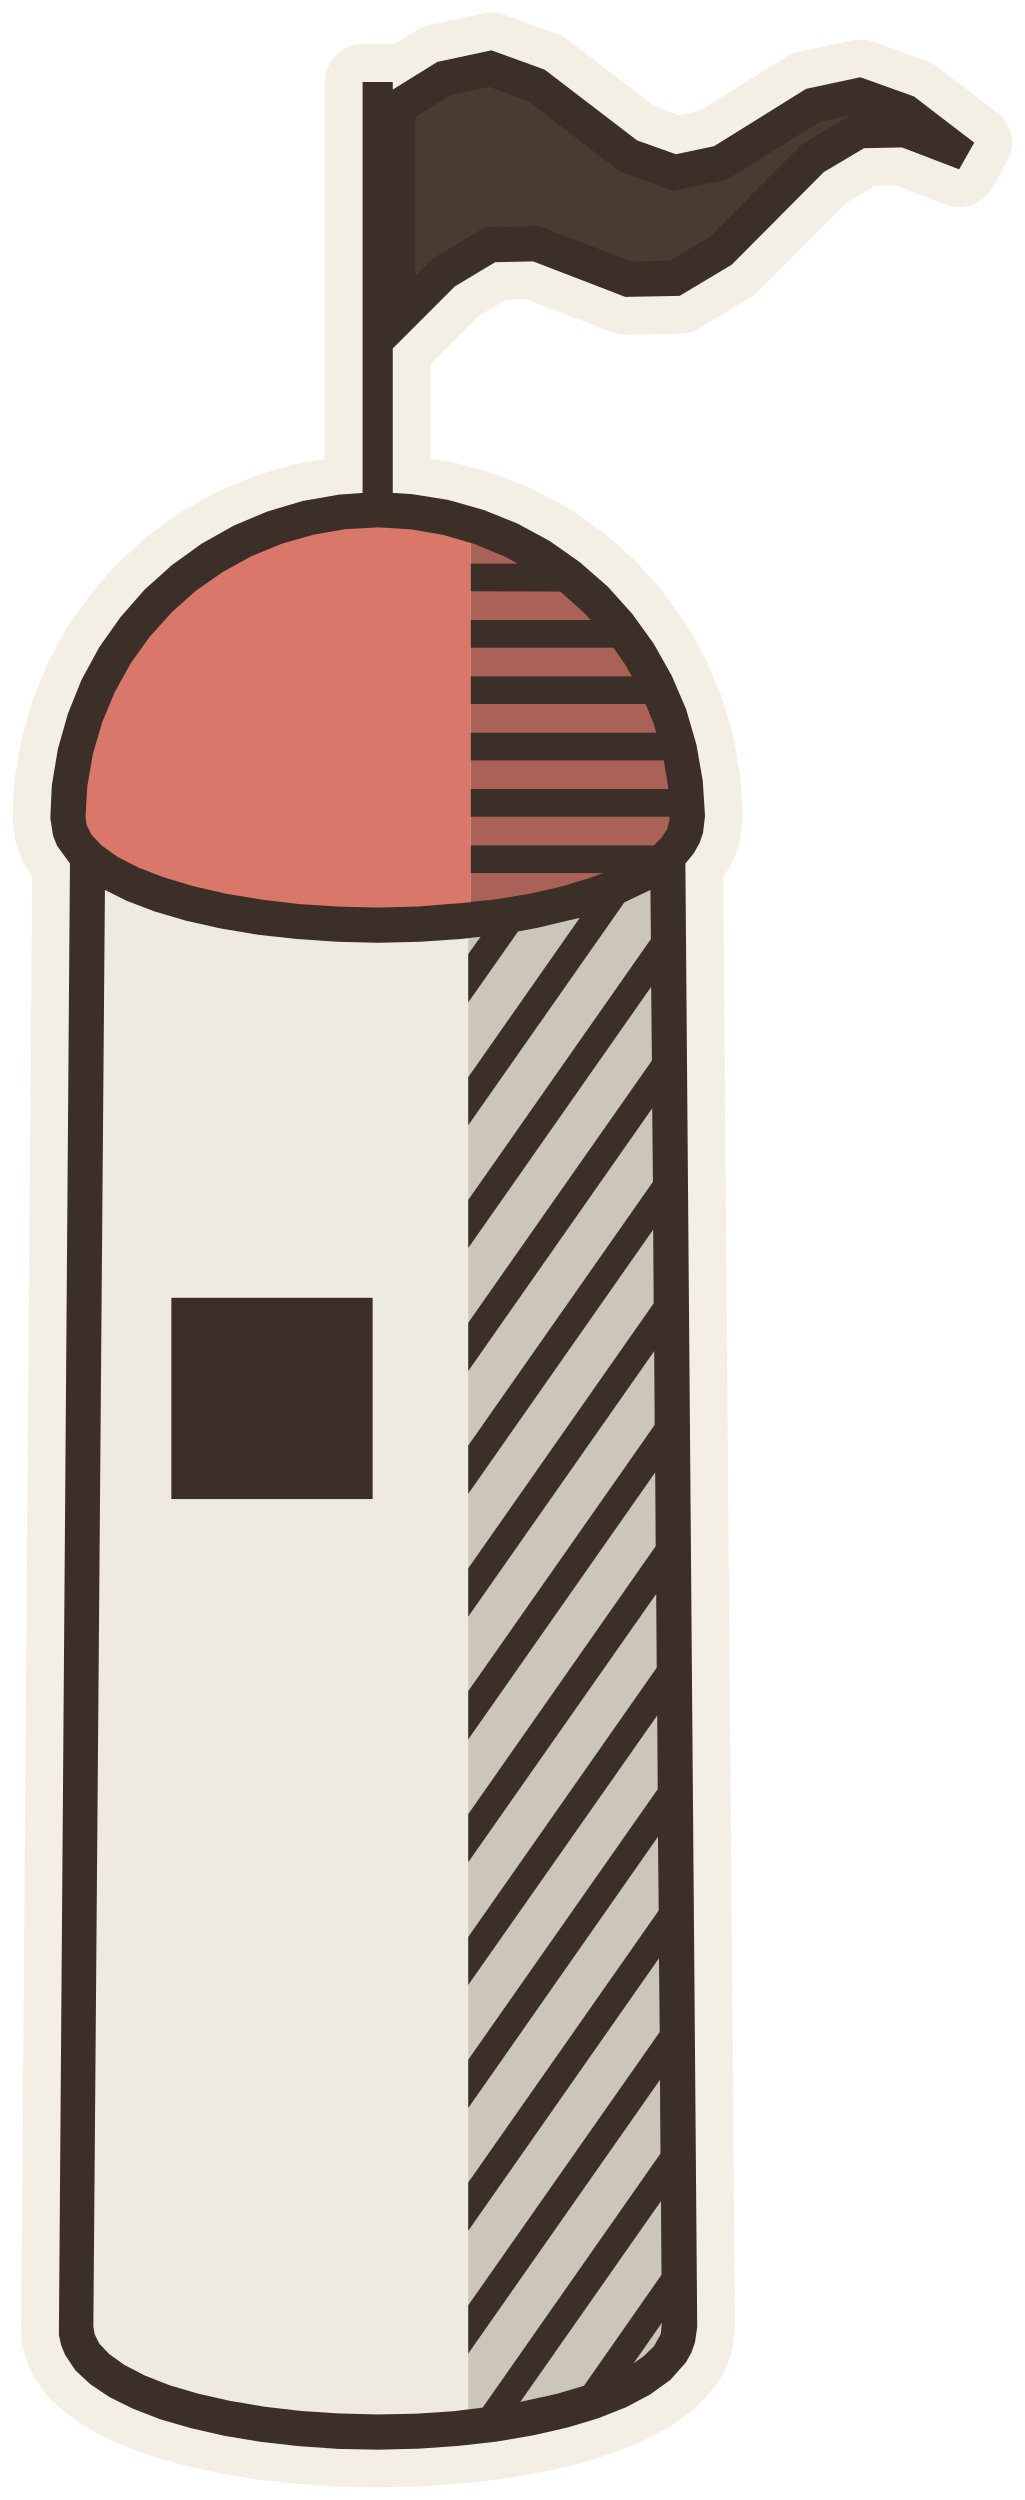
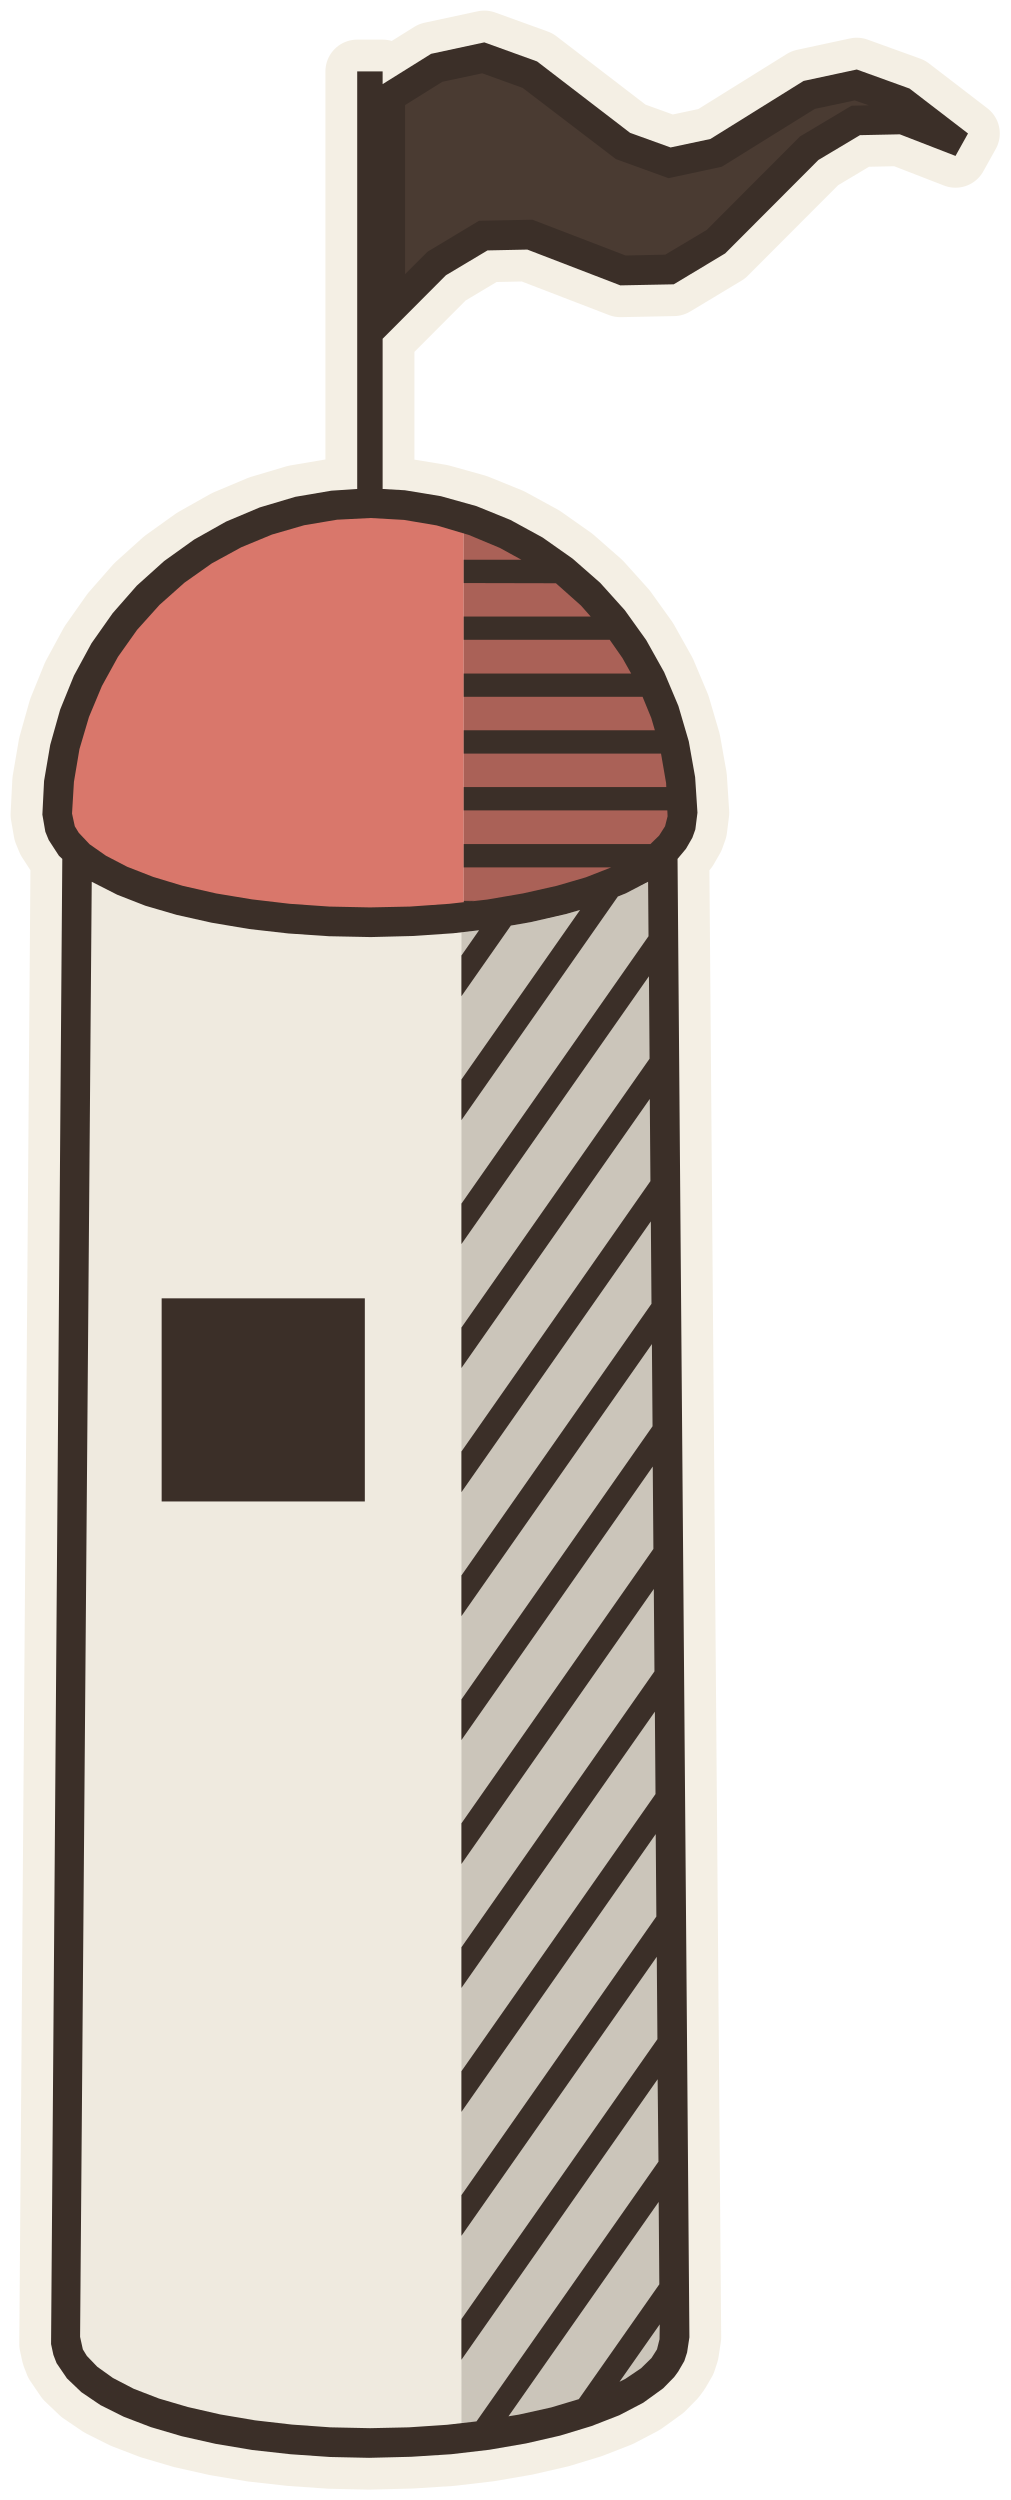
- <svg xmlns="http://www.w3.org/2000/svg" viewBox="-15.01 -92.58 40.72 99.36" data-palette="wall:#EFEADF;roof:#D9776B;wood:#C9A97C;earth:#94744F;water:#8FB0B8;flag:#4A3B32;ink:#3B2F28;halo:#F4EFE4">
-   <path data-role="sil" fill="#F4EFE4" stroke="#F4EFE4" stroke-width="3" stroke-linejoin="round" d="M-0.04 4.78L1.64 4.74L3.21 4.63L4.72 4.46L6.18 4.21L7.54 3.9L8.77 3.53L9.88 3.09L10.84 2.58L11.64 2L12.25 1.31L12.47 0.92L12.61 0.52L12.7 -0.1L12.23 -58.26L12.56 -58.66L12.79 -59.07L12.93 -59.47L13.01 -60.15L12.92 -61.55L12.67 -62.98L12.26 -64.39L11.69 -65.72L10.97 -67L10.12 -68.18L9.14 -69.27L8.04 -70.23L6.85 -71.07L5.56 -71.77L4.22 -72.31L2.81 -72.71L1.37 -72.94L0.6 -72.99L0.6 -78.73L3.07 -81.2L4.67 -82.16L6.18 -82.19L9.84 -80.78L12 -80.82L14.07 -82.06L17.73 -85.74L19.33 -86.69L20.84 -86.72L23.11 -85.85L23.71 -86.91L21.31 -88.75L19.18 -89.51L17.03 -89.05L13.37 -86.77L11.85 -86.45L10.31 -87L6.64 -89.81L4.52 -90.58L2.37 -90.12L0.6 -89.02L0.6 -89.32L-0.6 -89.32L-0.6 -72.99L-1.55 -72.92L-2.98 -72.67L-4.39 -72.25L-5.72 -71.69L-7 -70.97L-8.18 -70.12L-9.27 -69.14L-10.23 -68.04L-11.07 -66.85L-11.77 -65.56L-12.31 -64.22L-12.71 -62.81L-12.95 -61.37L-13.01 -60.06L-12.9 -59.36L-12.74 -58.96L-12.23 -58.26L-12.67 0.22L-12.58 0.63L-12.42 1.02L-12.01 1.63L-11.42 2.18L-10.66 2.69L-9.73 3.15L-8.65 3.57L-7.44 3.92L-6.09 4.23L-4.64 4.47L-3.13 4.64L-1.57 4.75Z" />
-   <path data-role="wall" fill="#EFEADF" d="M-0.02 4.08L1.59 4.04L3.6 3.88L3.6 -55.3L1.61 -55.15L-0.04 -55.11L-1.68 -55.15L-3.29 -55.26L-4.84 -55.44L-6.34 -55.7L-7.73 -56.02L-9 -56.4L-10.13 -56.85L-11.12 -57.37L-11.54 -57.65L-11.98 0.09L-11.93 0.38L-11.82 0.67L-11.51 1.14L-11.02 1.61L-10.34 2.07L-9.48 2.5L-8.45 2.9L-7.29 3.24L-5.98 3.54L-4.56 3.77L-3.09 3.94L-1.55 4.04Z" />
-   <path data-role="wall-shade" fill="#cbc5ba" d="M3.6 3.88L4.61 3.77L6.03 3.53L7.34 3.23L8.52 2.87L9.56 2.46L10.44 2.01L11.14 1.5L11.51 1.14L11.82 0.67L11.93 0.38L12 -0.09L11.54 -57.65L10.94 -57.26L9.98 -56.78L8.88 -56.36L7.63 -55.99L6.25 -55.68L4.76 -55.43L3.6 -55.3Z" />
-   <path data-role="roof" fill="#D9776B" d="M2.79 -72L1.33 -72.25L-0.05 -72.32L-1.44 -72.23L-2.79 -72L-4.12 -71.61L-5.39 -71.08L-6.6 -70.4L-7.72 -69.6L-8.74 -68.67L-9.66 -67.64L-10.46 -66.51L-11.12 -65.3L-11.64 -64.02L-12.02 -62.69L-12.25 -61.33L-12.31 -60.11L-12.24 -59.6L-12.14 -59.32L-11.82 -58.84L-11.31 -58.35L-10.62 -57.88L-9.73 -57.43L-8.68 -57.03L-7.47 -56.67L-6.13 -56.37L-4.68 -56.13L-3.17 -55.95L-1.59 -55.85L0.02 -55.81L1.63 -55.85L3.7 -56.01L3.7 -71.74Z" />
-   <path data-role="roof-shade" fill="#aa6157" d="M3.7 -56.01L4.73 -56.13L6.18 -56.38L7.53 -56.69L8.75 -57.05L9.81 -57.47L10.72 -57.94L11.44 -58.45L11.82 -58.84L12.14 -59.32L12.24 -59.6L12.31 -60.11L12.23 -61.44L12 -62.79L11.61 -64.12L11.08 -65.39L10.4 -66.6L9.6 -67.72L8.67 -68.75L7.64 -69.66L6.51 -70.46L5.3 -71.12L4.02 -71.64L3.7 -71.74Z" />
-   <path data-role="flag" fill="#4A3B32" d="M2.63 -81.76L4.47 -82.85L6.3 -82.89L9.97 -81.48L11.8 -81.52L13.63 -82.61L17.3 -86.29L19.13 -87.39L20.97 -87.43L22.8 -86.72L20.97 -88.13L19.13 -88.79L17.3 -88.39L13.63 -86.11L11.8 -85.72L9.97 -86.38L6.3 -89.19L4.47 -89.85L2.63 -89.46L0.8 -88.32L0.8 -79.92Z" />
-   <path data-role="ink" fill="#3B2F28" d="M3.07 -81.2L4.67 -82.16L6.18 -82.19L9.84 -80.78L12 -80.82L14.07 -82.06L17.73 -85.74L19.33 -86.69L20.84 -86.72L23.11 -85.85L23.71 -86.91L21.31 -88.75L19.18 -89.51L17.03 -89.05L13.37 -86.77L11.85 -86.45L10.31 -87L6.64 -89.81L4.52 -90.58L2.37 -90.12L0.6 -89.02L0.6 -78.73ZM0.6 -89.32L-0.6 -89.32L-0.6 -72.99L-1.55 -72.92L-2.98 -72.67L-4.39 -72.25L-5.72 -71.69L-7 -70.97L-8.18 -70.12L-9.27 -69.14L-10.23 -68.04L-11.07 -66.85L-11.77 -65.56L-12.31 -64.22L-12.71 -62.81L-12.95 -61.37L-13.01 -60.06L-12.9 -59.36L-12.74 -58.96L-12.23 -58.26L-12.67 0.22L-12.58 0.63L-12.42 1.02L-12.01 1.63L-11.42 2.18L-10.66 2.69L-9.73 3.15L-8.65 3.57L-7.44 3.92L-6.09 4.23L-4.64 4.47L-3.13 4.64L-1.57 4.75L0.04 4.78L1.64 4.74L3.21 4.63L4.72 4.46L6.18 4.21L7.54 3.9L8.77 3.53L9.88 3.09L10.84 2.58L11.64 2L12.25 1.31L12.47 0.92L12.61 0.52L12.7 -0.1L12.23 -58.26L12.56 -58.66L12.79 -59.07L12.93 -59.47L13.01 -60.15L12.92 -61.55L12.67 -62.98L12.26 -64.39L11.69 -65.72L10.97 -67L10.12 -68.18L9.14 -69.27L8.04 -70.23L6.85 -71.07L5.56 -71.77L4.22 -72.31L2.81 -72.71L1.37 -72.94L0.6 -72.99ZM1.5 -87.93L2.9 -88.8L4.42 -89.13L5.96 -88.57L9.63 -85.76L11.75 -84.99L13.9 -85.45L17.57 -87.73L18.79 -88L16.87 -86.85L13.2 -83.17L11.6 -82.22L10.09 -82.18L6.42 -83.6L4.27 -83.55L2.2 -82.31L1.5 -81.61ZM0.01 -56.51L-1.6 -56.55L-3.15 -56.65L-4.63 -56.83L-6.03 -57.06L-7.33 -57.36L-8.5 -57.71L-9.51 -58.1L-10.35 -58.53L-10.96 -58.97L-11.38 -59.41L-11.57 -59.8L-11.61 -60.11L-11.54 -61.33L-11.32 -62.61L-10.95 -63.87L-10.45 -65.07L-9.82 -66.21L-9.07 -67.26L-8.19 -68.24L-7.23 -69.1L-6.15 -69.85L-5.01 -70.48L-3.81 -70.97L-2.55 -71.33L-1.28 -71.55L0.03 -71.62L1.33 -71.54L2.61 -71.32L3.87 -70.95L5.07 -70.45L5.56 -70.18L3.7 -70.18L3.7 -69.08L7.26 -69.07L8.24 -68.19L8.46 -67.94L3.7 -67.94L3.7 -66.84L9.37 -66.84L9.85 -66.15L10.1 -65.7L3.7 -65.7L3.7 -64.6L10.65 -64.6L10.97 -63.81L11.07 -63.46L3.7 -63.46L3.7 -62.36L11.37 -62.36L11.55 -61.28L11.6 -59.98L11.5 -59.62L11.29 -59.3L10.98 -58.98L3.7 -58.98L3.7 -57.88L8.95 -57.88L8.47 -57.7L7.32 -57.35L6 -57.05L4.59 -56.82L3.7 -56.74L3.7 -56.72L1.58 -56.55ZM11.55 -61.22L3.7 -61.22L3.7 -60.12L11.61 -60.12ZM0.01 3.38L-1.55 3.34L-3.06 3.24L-4.51 3.07L-5.87 2.84L-7.15 2.55L-8.27 2.22L-9.26 1.83L-10.07 1.41L-10.67 0.98L-11.06 0.57L-11.25 0.19L-11.3 -0.12L-10.84 -57.21L-9.98 -56.78L-8.88 -56.36L-7.63 -55.99L-6.25 -55.68L-4.76 -55.43L-3.22 -55.26L-1.61 -55.15L0.04 -55.11L1.68 -55.15L3.29 -55.26L4.09 -55.35L3.6 -54.66L3.6 -52.74L5.58 -55.56L6.34 -55.7L8.03 -56.1L3.6 -49.77L3.6 -47.86L9.8 -56.71L10.84 -57.21L10.86 -55.26L3.6 -44.89L3.6 -42.98L10.87 -53.36L10.9 -50.43L3.6 -40.01L3.6 -38.09L10.91 -48.53L10.94 -45.61L3.6 -35.13L3.6 -33.21L10.95 -43.71L10.97 -40.78L3.6 -30.25L3.6 -28.33L10.99 -38.88L11.01 -35.95L3.6 -25.37L3.6 -23.45L11.03 -34.06L11.05 -31.13L3.6 -20.48L3.6 -18.57L11.07 -29.23L11.09 -26.3L3.6 -15.6L3.6 -13.69L11.11 -24.4L11.13 -21.47L3.6 -10.72L3.6 -8.8L11.14 -19.58L11.17 -16.65L3.6 -5.84L3.6 -3.92L11.18 -14.75L11.21 -11.82L3.6 -0.96L3.6 0.96L11.22 -9.92L11.24 -6.99L4.17 3.11L3.02 3.25L1.53 3.35ZM-0.2 -41L-8.2 -41L-8.2 -33L-0.2 -33ZM5.67 2.88L11.26 -5.1L11.28 -2.17L8.2 2.24L7.12 2.56ZM10.17 1.35L11.3 -0.27L11.25 0.19L10.98 0.67L10.59 1.05Z" />
+ <svg xmlns="http://www.w3.org/2000/svg" viewBox="-17.46 -110.42 47.69 118" data-palette="wall:#EFEADF;roof:#D9776B;wood:#C9A97C;earth:#94744F;water:#8FB0B8;flag:#4A3B32;ink:#3B2F28;halo:#F4EFE4">
+   <path data-role="sil" fill="#F4EFE4" stroke="#F4EFE4" stroke-width="3" stroke-linejoin="round" d="M-0.04 5.59L1.95 5.54L3.83 5.42L5.63 5.21L7.37 4.91L8.98 4.54L10.46 4.09L11.77 3.58L12.9 2.99L13.84 2.31L14.36 1.78L14.55 1.52L14.84 1.02L14.97 0.62L15.08 -0.1L14.52 -69.88L14.92 -70.36L15.22 -70.88L15.36 -71.27L15.46 -72.06L15.35 -73.74L15.05 -75.43L14.56 -77.1L13.89 -78.69L13.04 -80.21L12.03 -81.62L10.87 -82.91L9.57 -84.05L8.15 -85.05L6.63 -85.88L5.03 -86.53L3.35 -87L1.65 -87.28L0.6 -87.34L0.6 -94.43L3.59 -97.43L5.55 -98.6L7.43 -98.64L11.82 -96.95L14.34 -97L16.77 -98.46L21.17 -102.87L23.13 -104.04L25.01 -104.08L27.64 -103.06L28.23 -104.12L25.47 -106.24L22.98 -107.14L20.47 -106.6L16.07 -103.86L14.19 -103.46L12.28 -104.15L7.89 -107.52L5.4 -108.42L2.89 -107.88L0.6 -106.45L0.6 -107.05L-0.6 -107.05L-0.6 -87.34L-1.82 -87.26L-3.52 -86.97L-5.2 -86.47L-6.79 -85.8L-8.3 -84.95L-9.71 -83.94L-11 -82.78L-12.14 -81.48L-13.14 -80.06L-13.97 -78.53L-14.62 -76.93L-15.09 -75.26L-15.38 -73.56L-15.46 -71.97L-15.32 -71.16L-15.16 -70.77L-14.68 -70.03L-14.52 -69.88L-15.05 0.22L-14.94 0.73L-14.79 1.12L-14.3 1.84L-13.62 2.49L-12.72 3.1L-11.62 3.65L-10.34 4.14L-8.88 4.57L-7.28 4.93L-5.55 5.22L-3.75 5.42L-1.88 5.55Z" />
+   <path data-role="wall" fill="#EFEADF" d="M-0.02 4.89L1.9 4.85L4.32 4.66L4.32 -66.41L1.93 -66.23L-0.04 -66.19L-2 -66.24L-3.93 -66.37L-5.78 -66.58L-7.57 -66.89L-9.23 -67.27L-10.72 -67.72L-12.07 -68.25L-13.23 -68.86L-13.83 -69.27L-14.37 0.09L-14.29 0.49L-14.18 0.77L-13.81 1.35L-13.22 1.92L-12.4 2.47L-11.37 2.99L-10.14 3.47L-8.73 3.88L-7.16 4.24L-5.47 4.52L-3.7 4.72L-1.86 4.85Z" />
+   <path data-role="wall-shade" fill="#cbc5ba" d="M4.32 4.66L5.52 4.52L7.21 4.23L8.78 3.87L10.21 3.44L11.45 2.96L12.5 2.41L13.35 1.81L13.81 1.35L14.18 0.77L14.29 0.49L14.38 -0.09L13.83 -69.27L13.05 -68.75L11.93 -68.19L10.6 -67.67L9.13 -67.24L7.48 -66.87L5.7 -66.57L4.32 -66.41Z" />
+   <path data-role="roof" fill="#D9776B" d="M4.43 -85.97L3.23 -86.31L1.61 -86.58L-0.05 -86.67L-1.71 -86.57L-3.33 -86.29L-4.93 -85.83L-6.45 -85.19L-7.9 -84.38L-9.24 -83.42L-10.47 -82.31L-11.57 -81.08L-12.53 -79.72L-13.32 -78.27L-13.95 -76.74L-14.4 -75.14L-14.68 -73.52L-14.76 -72.02L-14.67 -71.41L-14.56 -71.12L-14.18 -70.53L-13.57 -69.94L-12.73 -69.37L-11.68 -68.84L-10.4 -68.35L-8.97 -67.92L-7.36 -67.56L-5.62 -67.27L-3.8 -67.06L-1.91 -66.93L0.02 -66.89L1.95 -66.93L3.85 -67.06L4.43 -67.13Z" />
+   <path data-role="roof-shade" fill="#aa6157" d="M4.43 -67.13L5.66 -67.27L7.41 -67.57L9.03 -67.94L10.47 -68.37L11.76 -68.88L12.84 -69.43L13.7 -70.05L14.18 -70.53L14.56 -71.12L14.67 -71.41L14.76 -72.02L14.66 -73.62L14.38 -75.24L13.92 -76.84L13.28 -78.36L12.47 -79.81L11.51 -81.15L10.4 -82.38L9.16 -83.48L7.81 -84.44L6.36 -85.23L4.83 -85.86L4.43 -85.97Z" />
+   <path data-role="flag" fill="#4A3B32" d="M3.16 -97.99L5.35 -99.3L7.55 -99.35L11.95 -97.65L14.14 -97.7L16.34 -99.01L20.73 -103.42L22.93 -104.73L25.13 -104.78L27.33 -103.93L25.13 -105.62L22.93 -106.41L20.73 -105.94L16.34 -103.21L14.14 -102.73L11.95 -103.53L7.55 -106.9L5.35 -107.69L3.16 -107.22L0.96 -105.85L0.96 -95.78Z" />
+   <path data-role="ink" fill="#3B2F28" d="M3.59 -97.43L5.55 -98.6L7.43 -98.64L11.82 -96.95L14.34 -97L16.77 -98.46L21.17 -102.87L23.13 -104.04L25.01 -104.08L27.64 -103.06L28.23 -104.12L25.47 -106.24L22.98 -107.14L20.47 -106.6L16.07 -103.86L14.19 -103.46L12.28 -104.15L7.89 -107.52L5.4 -108.42L2.89 -107.88L0.6 -106.45L0.6 -94.43ZM-0.04 5.59L1.95 5.54L3.83 5.42L5.63 5.21L7.37 4.91L8.98 4.54L10.46 4.09L11.77 3.58L12.9 2.99L13.84 2.31L14.36 1.78L14.55 1.52L14.84 1.02L14.97 0.62L15.08 -0.1L14.52 -69.88L14.92 -70.36L15.22 -70.88L15.36 -71.27L15.46 -72.06L15.35 -73.74L15.05 -75.43L14.56 -77.1L13.89 -78.69L13.04 -80.21L12.03 -81.62L10.87 -82.91L9.57 -84.05L8.15 -85.05L6.63 -85.88L5.03 -86.53L3.35 -87L1.65 -87.28L0.6 -87.34L0.6 -107.05L-0.6 -107.05L-0.6 -87.34L-1.82 -87.26L-3.52 -86.97L-5.2 -86.47L-6.79 -85.8L-8.3 -84.95L-9.71 -83.94L-11 -82.78L-12.14 -81.48L-13.14 -80.06L-13.97 -78.53L-14.62 -76.93L-15.09 -75.26L-15.38 -73.56L-15.46 -71.97L-15.32 -71.16L-15.16 -70.77L-14.68 -70.03L-14.52 -69.88L-15.05 0.22L-14.94 0.73L-14.79 1.12L-14.3 1.84L-13.62 2.49L-12.72 3.1L-11.62 3.65L-10.34 4.14L-8.88 4.57L-7.28 4.93L-5.55 5.22L-3.75 5.42L-1.88 5.55ZM1.66 -105.46L3.42 -106.56L5.3 -106.96L7.21 -106.27L11.61 -102.91L14.09 -102.01L16.61 -102.55L21 -105.28L22.88 -105.68L23.54 -105.45L22.73 -105.43L20.3 -103.98L15.9 -99.57L13.94 -98.4L12.07 -98.36L7.67 -100.05L5.15 -100L2.72 -98.54L1.66 -97.48ZM0 -67.59L-1.92 -67.63L-3.78 -67.76L-5.57 -67.97L-7.26 -68.25L-8.84 -68.61L-10.23 -69.03L-11.46 -69.51L-12.46 -70.03L-13.23 -70.57L-13.74 -71.11L-13.93 -71.42L-14.06 -72.02L-13.97 -73.52L-13.71 -75.06L-13.26 -76.58L-12.65 -78.04L-11.89 -79.42L-10.99 -80.69L-9.93 -81.87L-8.75 -82.92L-7.46 -83.83L-6.07 -84.59L-4.62 -85.19L-3.1 -85.63L-1.55 -85.89L0.03 -85.97L1.61 -85.88L3.15 -85.62L4.67 -85.17L6.13 -84.56L7.15 -84L4.43 -84L4.43 -82.9L8.78 -82.89L9.96 -81.84L10.42 -81.32L4.43 -81.32L4.43 -80.22L11.32 -80.22L11.92 -79.36L12.33 -78.63L4.43 -78.63L4.43 -77.53L12.87 -77.53L13.28 -76.53L13.45 -75.95L4.43 -75.95L4.43 -74.85L13.74 -74.85L13.98 -73.46L14.05 -71.89L13.93 -71.42L13.65 -70.98L13.24 -70.58L4.43 -70.58L4.43 -69.48L11.39 -69.48L10.19 -69.01L8.82 -68.61L7.22 -68.25L5.53 -67.96L3.74 -67.76L1.89 -67.63ZM13.99 -73.27L4.43 -73.27L4.43 -72.17L14.05 -72.17ZM0.01 4.19L-1.87 4.15L-3.68 4.02L-5.42 3.82L-7.07 3.54L-8.6 3.19L-9.96 2.79L-11.15 2.33L-12.13 1.82L-12.87 1.29L-13.36 0.78L-13.55 0.47L-13.68 -0.12L-13.13 -68.8L-11.93 -68.19L-10.6 -67.67L-9.13 -67.24L-7.48 -66.87L-5.7 -66.57L-3.85 -66.36L-1.93 -66.23L0.04 -66.19L2 -66.24L3.93 -66.37L5.15 -66.51L4.32 -65.32L4.32 -63.4L6.65 -66.73L7.57 -66.89L9.23 -67.27L9.92 -67.47L4.32 -59.47L4.32 -57.55L11.7 -68.1L12.07 -68.25L13.13 -68.8L13.15 -66.23L4.32 -53.61L4.32 -51.7L13.17 -64.34L13.2 -60.45L4.32 -47.76L4.32 -45.85L13.21 -58.55L13.24 -54.67L4.32 -41.91L4.32 -39.99L13.26 -52.77L13.29 -48.88L4.32 -36.06L4.32 -34.14L13.31 -46.98L13.34 -43.1L4.32 -30.21L4.32 -28.29L13.35 -41.2L13.38 -37.31L4.32 -24.36L4.32 -22.44L13.4 -35.42L13.43 -31.53L4.32 -18.51L4.32 -16.59L13.45 -29.63L13.48 -25.74L4.32 -12.66L4.32 -10.74L13.49 -23.85L13.52 -19.96L4.32 -6.81L4.32 -4.89L13.54 -18.06L13.57 -14.17L4.32 -0.96L4.32 0.96L13.58 -12.28L13.62 -8.39L5.03 3.87L3.64 4.03L1.84 4.15ZM4.95 -67.9L4.43 -67.9L4.43 -67.84ZM-0.24 -49.14L-9.83 -49.14L-9.83 -39.55L-0.24 -39.55ZM6.54 3.63L13.63 -6.49L13.66 -2.6L9.86 2.82L8.56 3.21L7.03 3.55ZM11.78 2L13.68 -0.71L13.67 -0.01L13.55 0.47L13.29 0.88L12.8 1.36L12.06 1.86Z" />
</svg>
